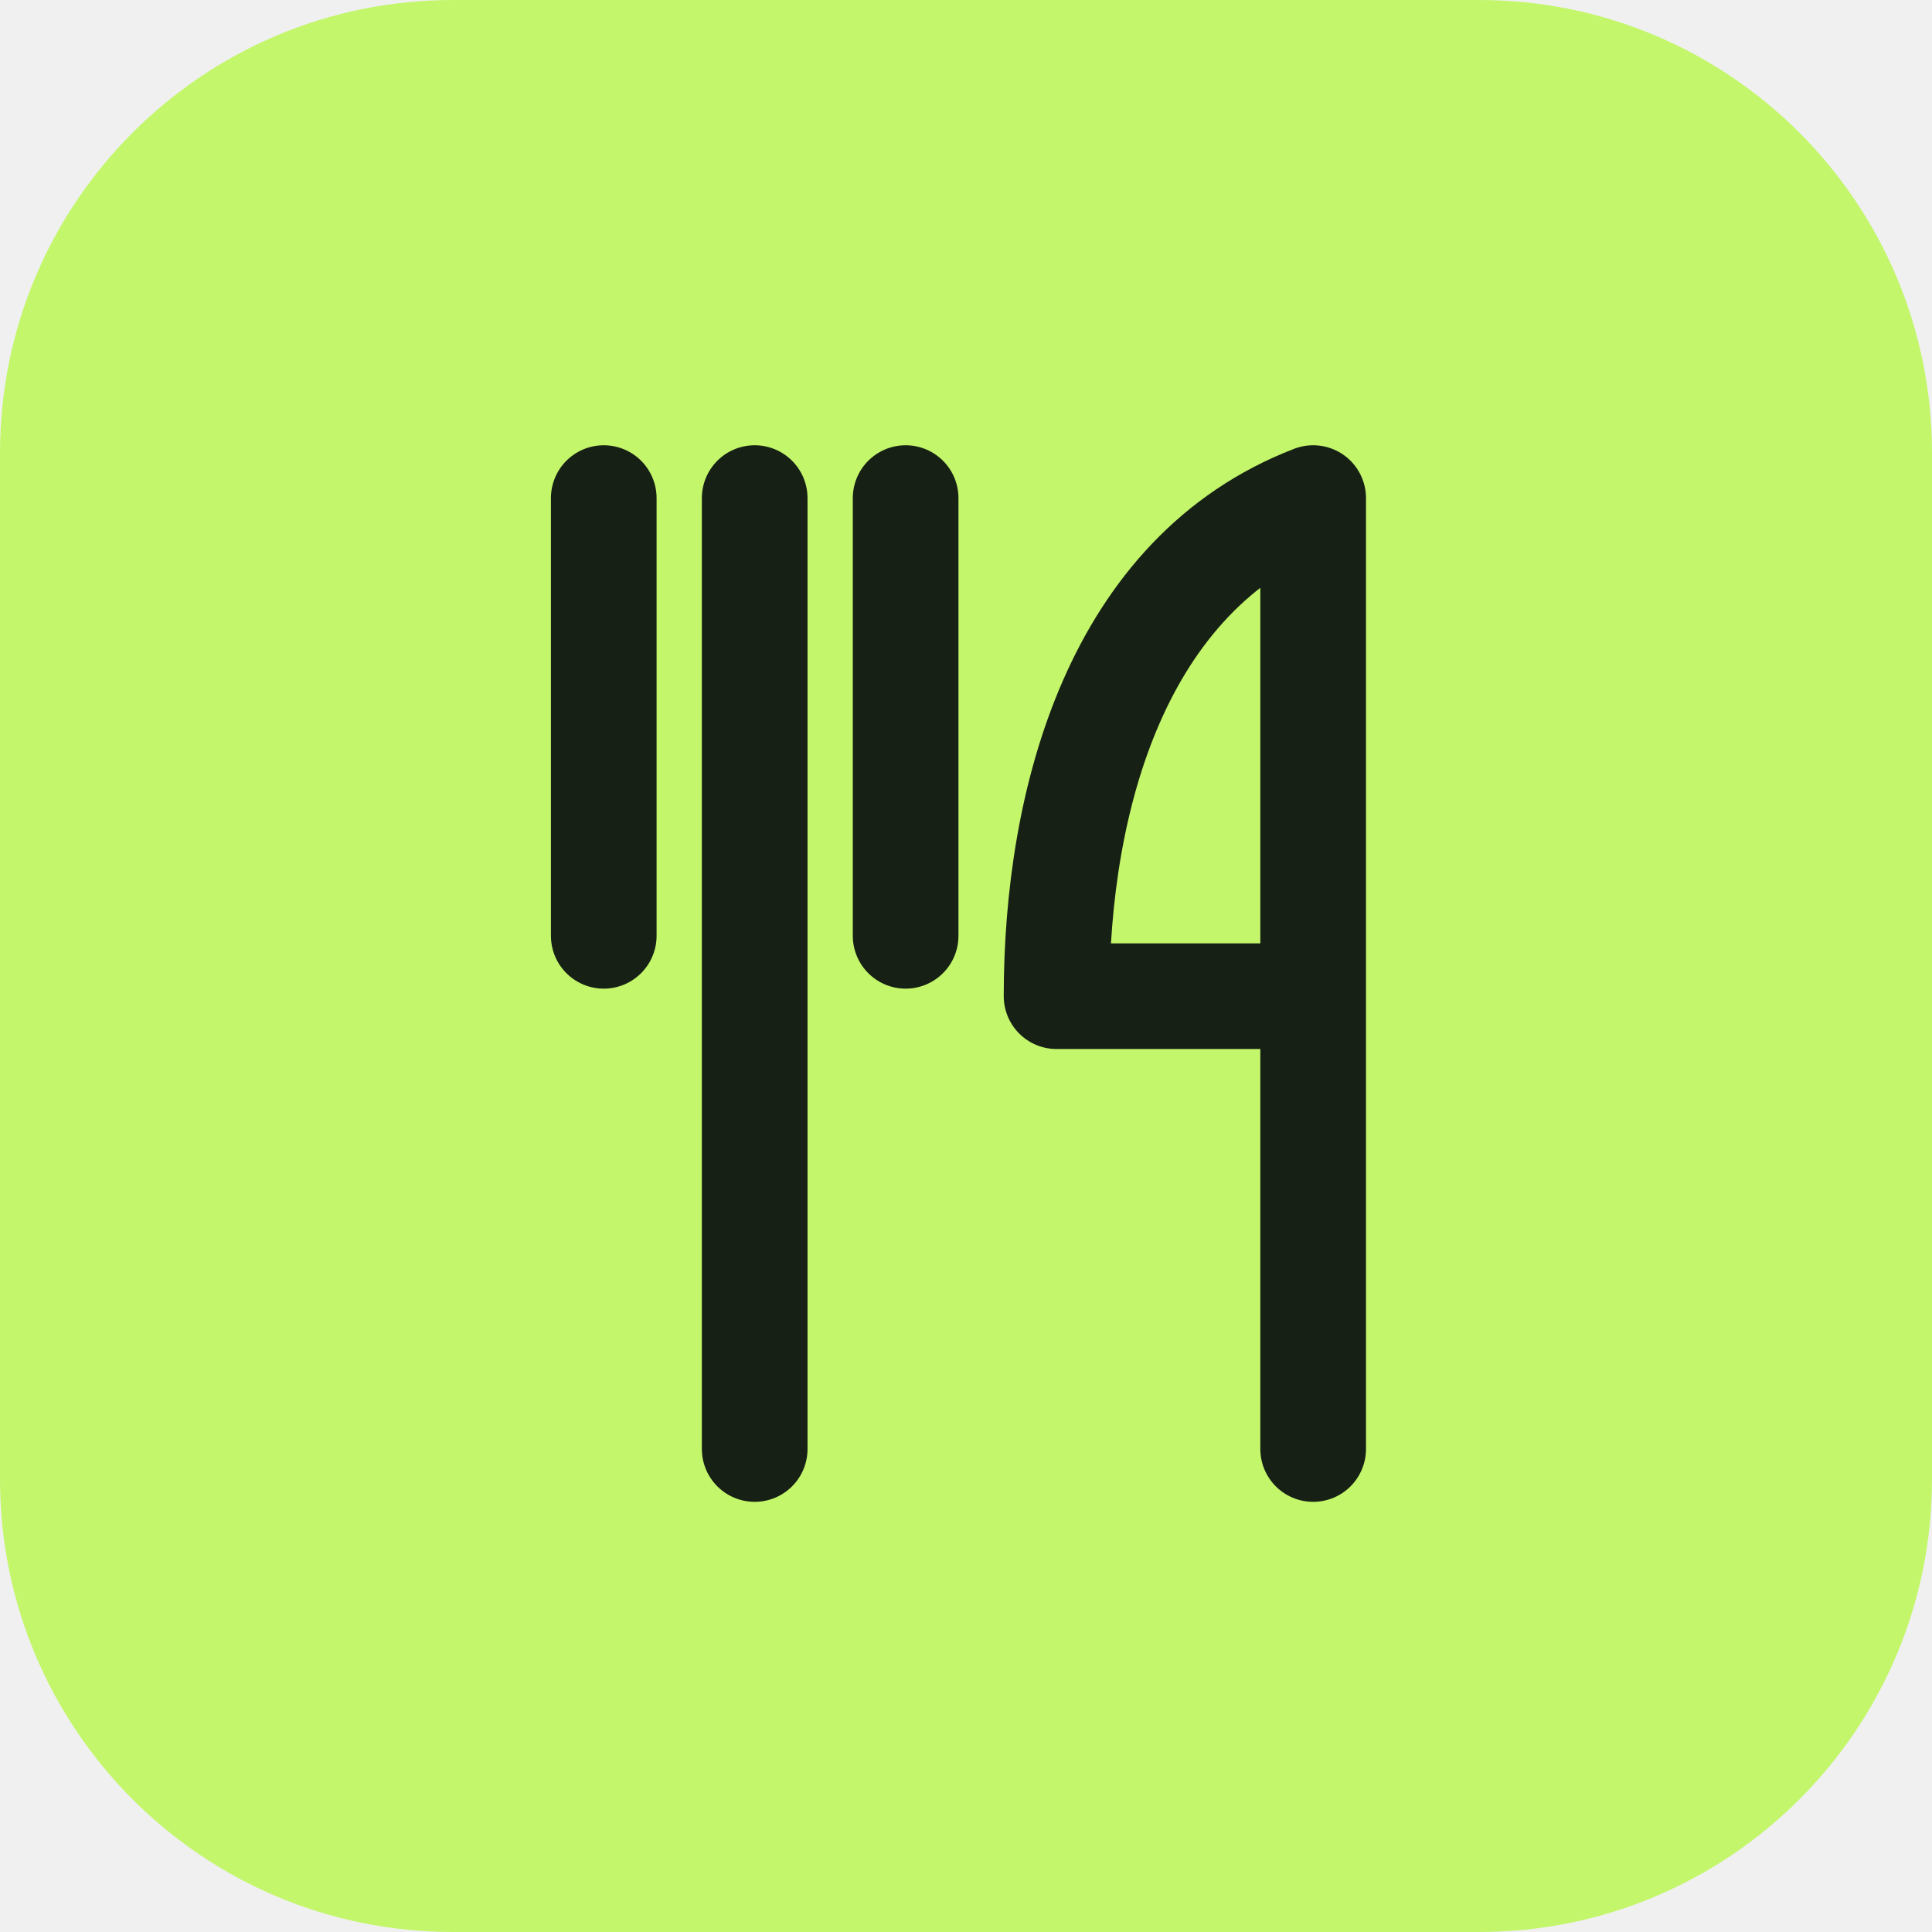
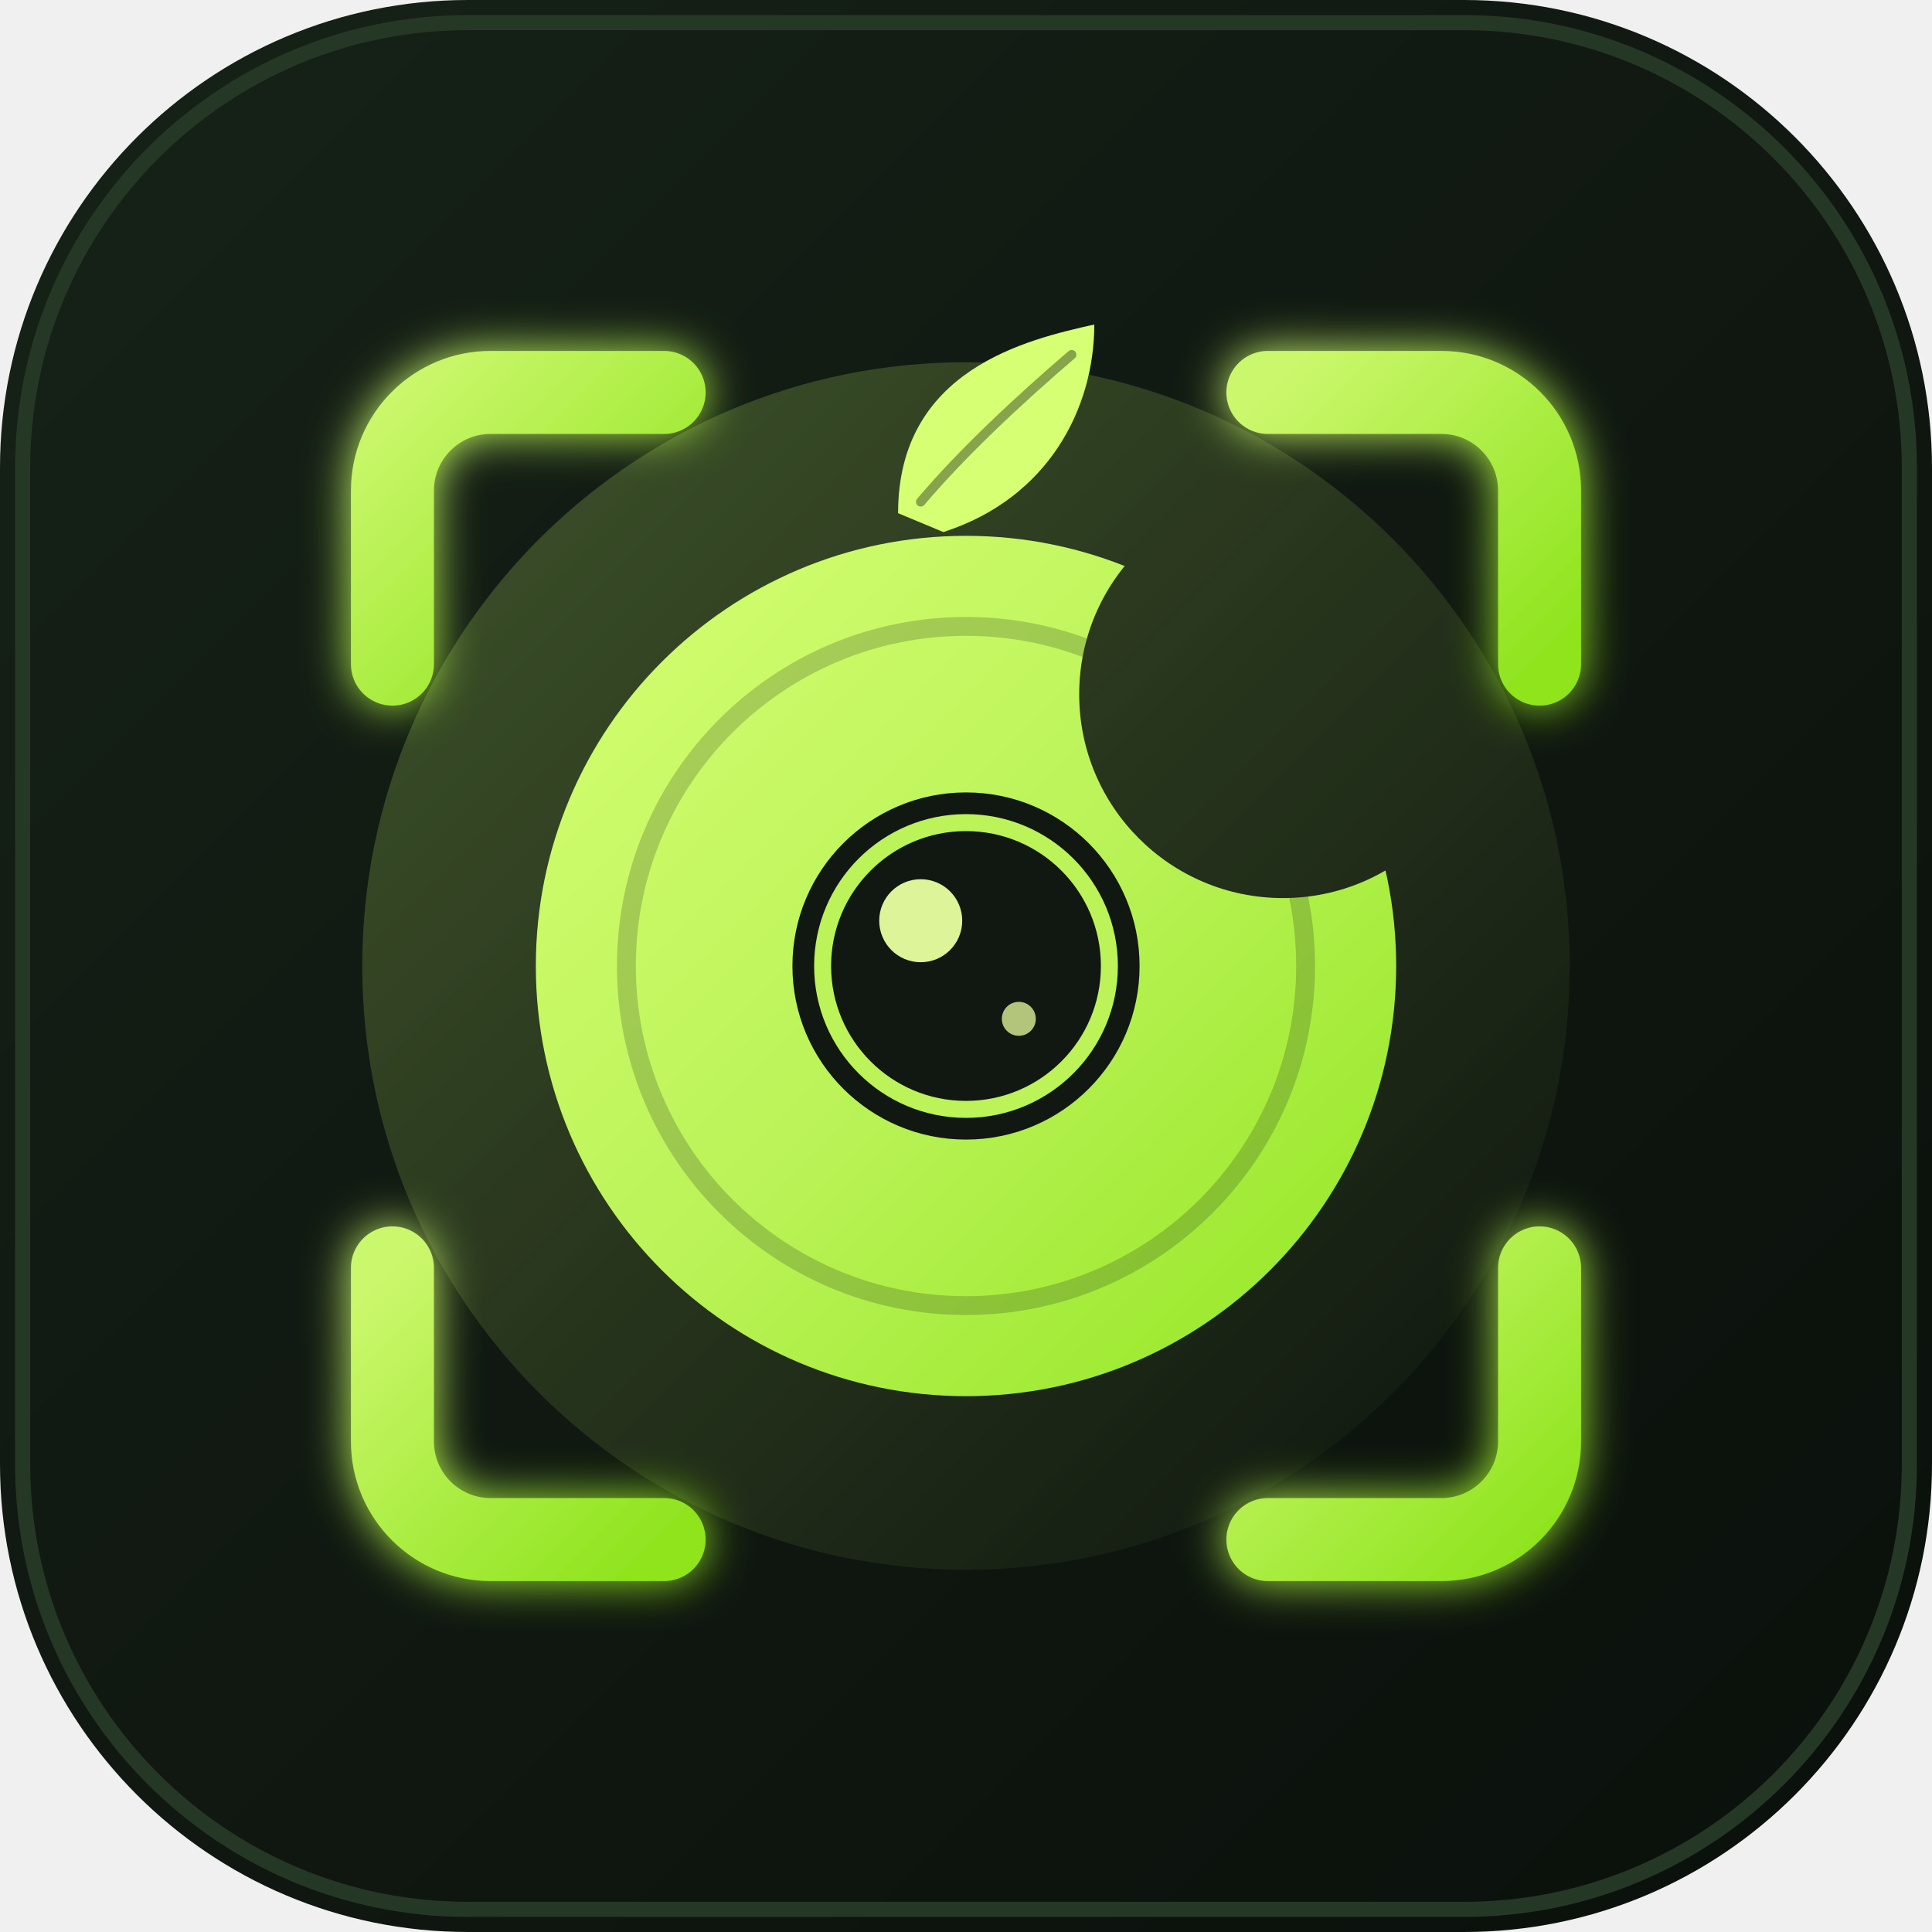
- <svg xmlns="http://www.w3.org/2000/svg" viewBox="0 0 128 128">
-   <rect width="128" height="128" rx="30" fill="#c3f66b" />
-   <path d="M40 33v29m10-29v29m10-29v29M50 62v34M87 33c-13 5-17 20-17 33h17v30M87 33v33" fill="none" stroke="#162014" stroke-width="7" stroke-linecap="round" stroke-linejoin="round" />
+ <svg xmlns="http://www.w3.org/2000/svg" viewBox="0 0 512 512" width="100%" height="100%">
+   <defs>
+     <linearGradient id="bgGrad" x1="0%" y1="0%" x2="100%" y2="100%">
+       <stop offset="0%" stop-color="#162217" />
+       <stop offset="50%" stop-color="#101811" />
+       <stop offset="100%" stop-color="#0a100b" />
+     </linearGradient>
+     <linearGradient id="limeGrad" x1="0%" y1="0%" x2="100%" y2="100%">
+       <stop offset="0%" stop-color="#d6ff73" />
+       <stop offset="50%" stop-color="#bbf358" />
+       <stop offset="100%" stop-color="#93e622" />
+     </linearGradient>
+     <linearGradient id="bracketGrad" x1="0%" y1="0%" x2="100%" y2="100%">
+       <stop offset="0%" stop-color="#cbf76c" />
+       <stop offset="100%" stop-color="#8fe41e" />
+     </linearGradient>
+     <linearGradient id="glowGrad" x1="0%" y1="0%" x2="100%" y2="100%">
+       <stop offset="0%" stop-color="#c3f66b" stop-opacity="0.25" />
+       <stop offset="100%" stop-color="#c3f66b" stop-opacity="0" />
+     </linearGradient>
+     <filter id="subtleGlow" x="-20%" y="-20%" width="140%" height="140%">
+       <feGaussianBlur stdDeviation="6" result="blur" />
+       <feComposite in="SourceGraphic" in2="blur" operator="over" />
+     </filter>
+     <mask id="biteMask">
+       <rect width="512" height="512" fill="#ffffff" />
+       <circle cx="340" cy="184" r="54" fill="#000000" />
+     </mask>
+   </defs>
+   <rect width="512" height="512" rx="124" fill="url(#bgGrad)" />
+   <rect x="6" y="6" width="500" height="500" rx="118" fill="none" stroke="#253825" stroke-width="4" />
+   <circle cx="256" cy="256" r="160" fill="url(#glowGrad)" />
+   <g fill="none" stroke="url(#bracketGrad)" stroke-width="22" stroke-linecap="round" stroke-linejoin="round" filter="url(#subtleGlow)">
+     <path d="M 104 176 L 104 130 A 26 26 0 0 1 130 104 L 176 104" />
+     <path d="M 336 104 L 382 104 A 26 26 0 0 1 408 130 L 408 176" />
+     <path d="M 104 336 L 104 382 A 26 26 0 0 0 130 408 L 176 408" />
+     <path d="M 336 408 L 382 408 A 26 26 0 0 0 408 382 L 408 336" />
+   </g>
+   <g mask="url(#biteMask)">
+     <circle cx="256" cy="256" r="114" fill="url(#limeGrad)" />
+     <circle cx="256" cy="256" r="90" fill="none" stroke="#121a12" stroke-width="5" opacity="0.2" />
+   </g>
+   <circle cx="256" cy="256" r="46" fill="#111812" />
+   <circle cx="256" cy="256" r="38" fill="none" stroke="#bbf358" stroke-width="4.5" />
+   <circle cx="244" cy="244" r="11" fill="#e8ff9e" opacity="0.95" />
+   <circle cx="270" cy="270" r="4.5" fill="#e8ff9e" opacity="0.75" />
+   <path d="M 238 136 C 238 98 272 90 290 86 C 290 108 278 132 250 141 Z" fill="#d6ff73" />
+   <path d="M 244 133 C 255 120 270 106 284 94" stroke="#111812" stroke-width="2.5" stroke-linecap="round" fill="none" opacity="0.4" />
</svg>
